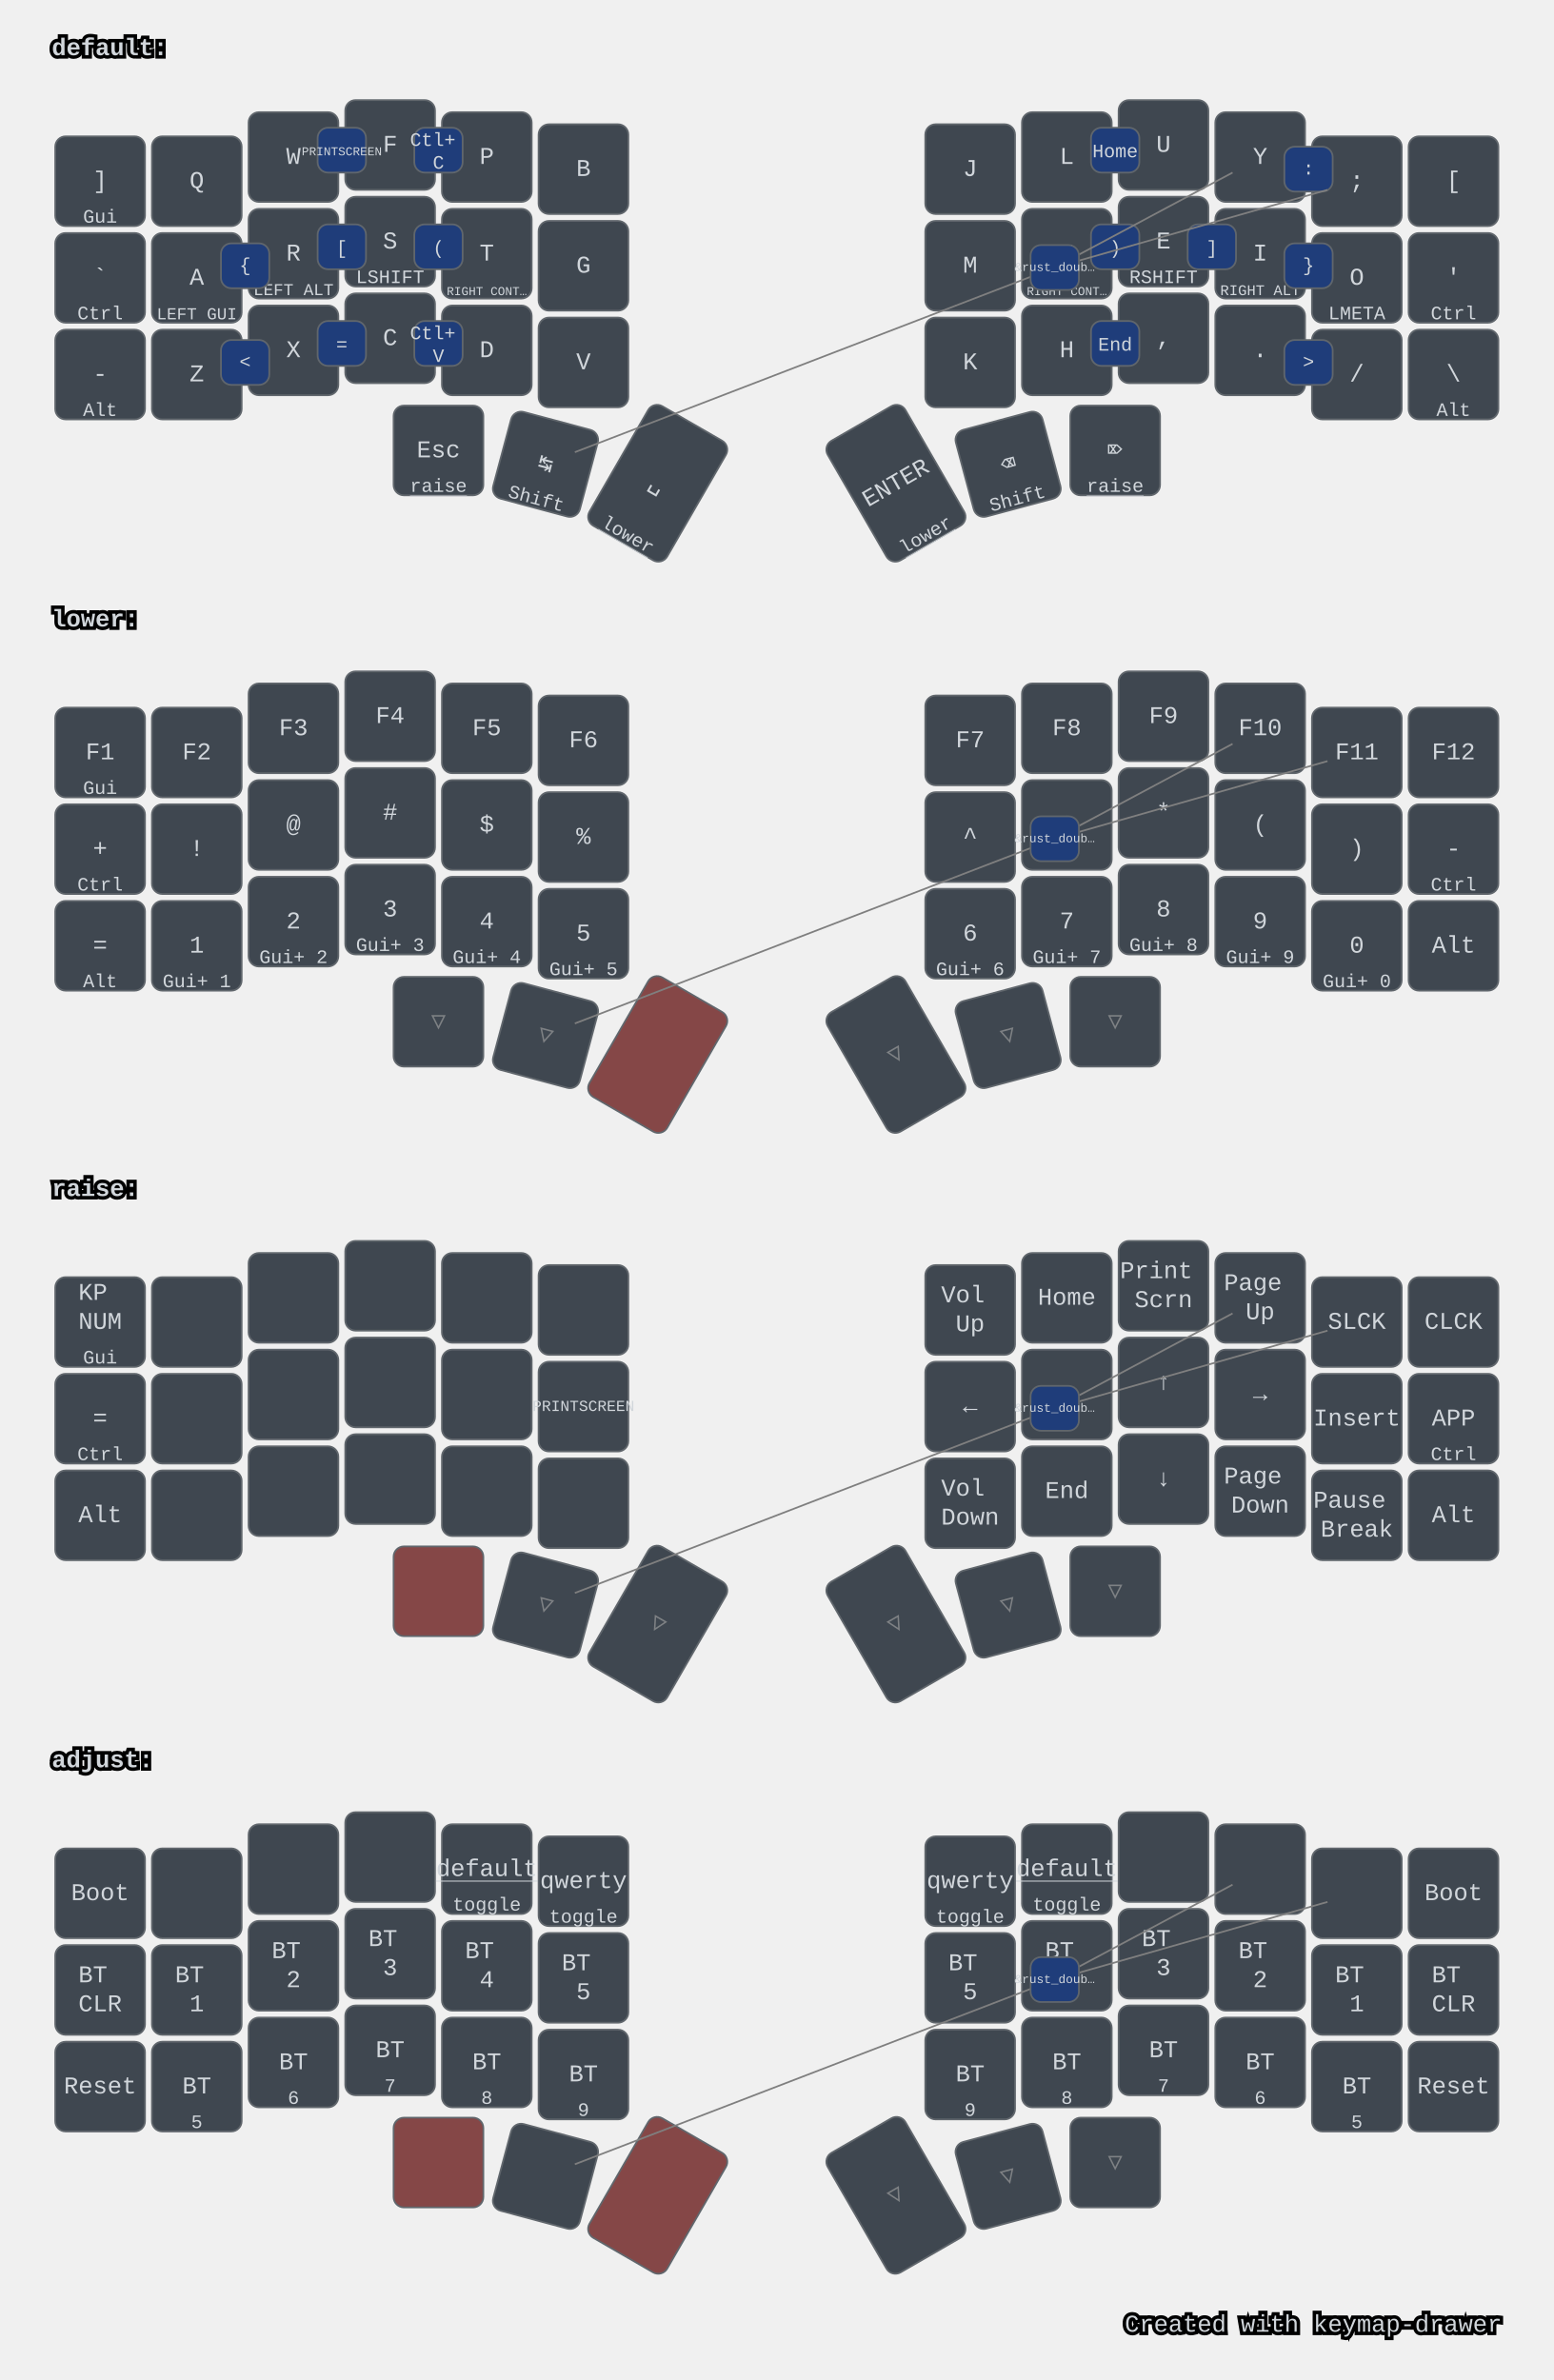
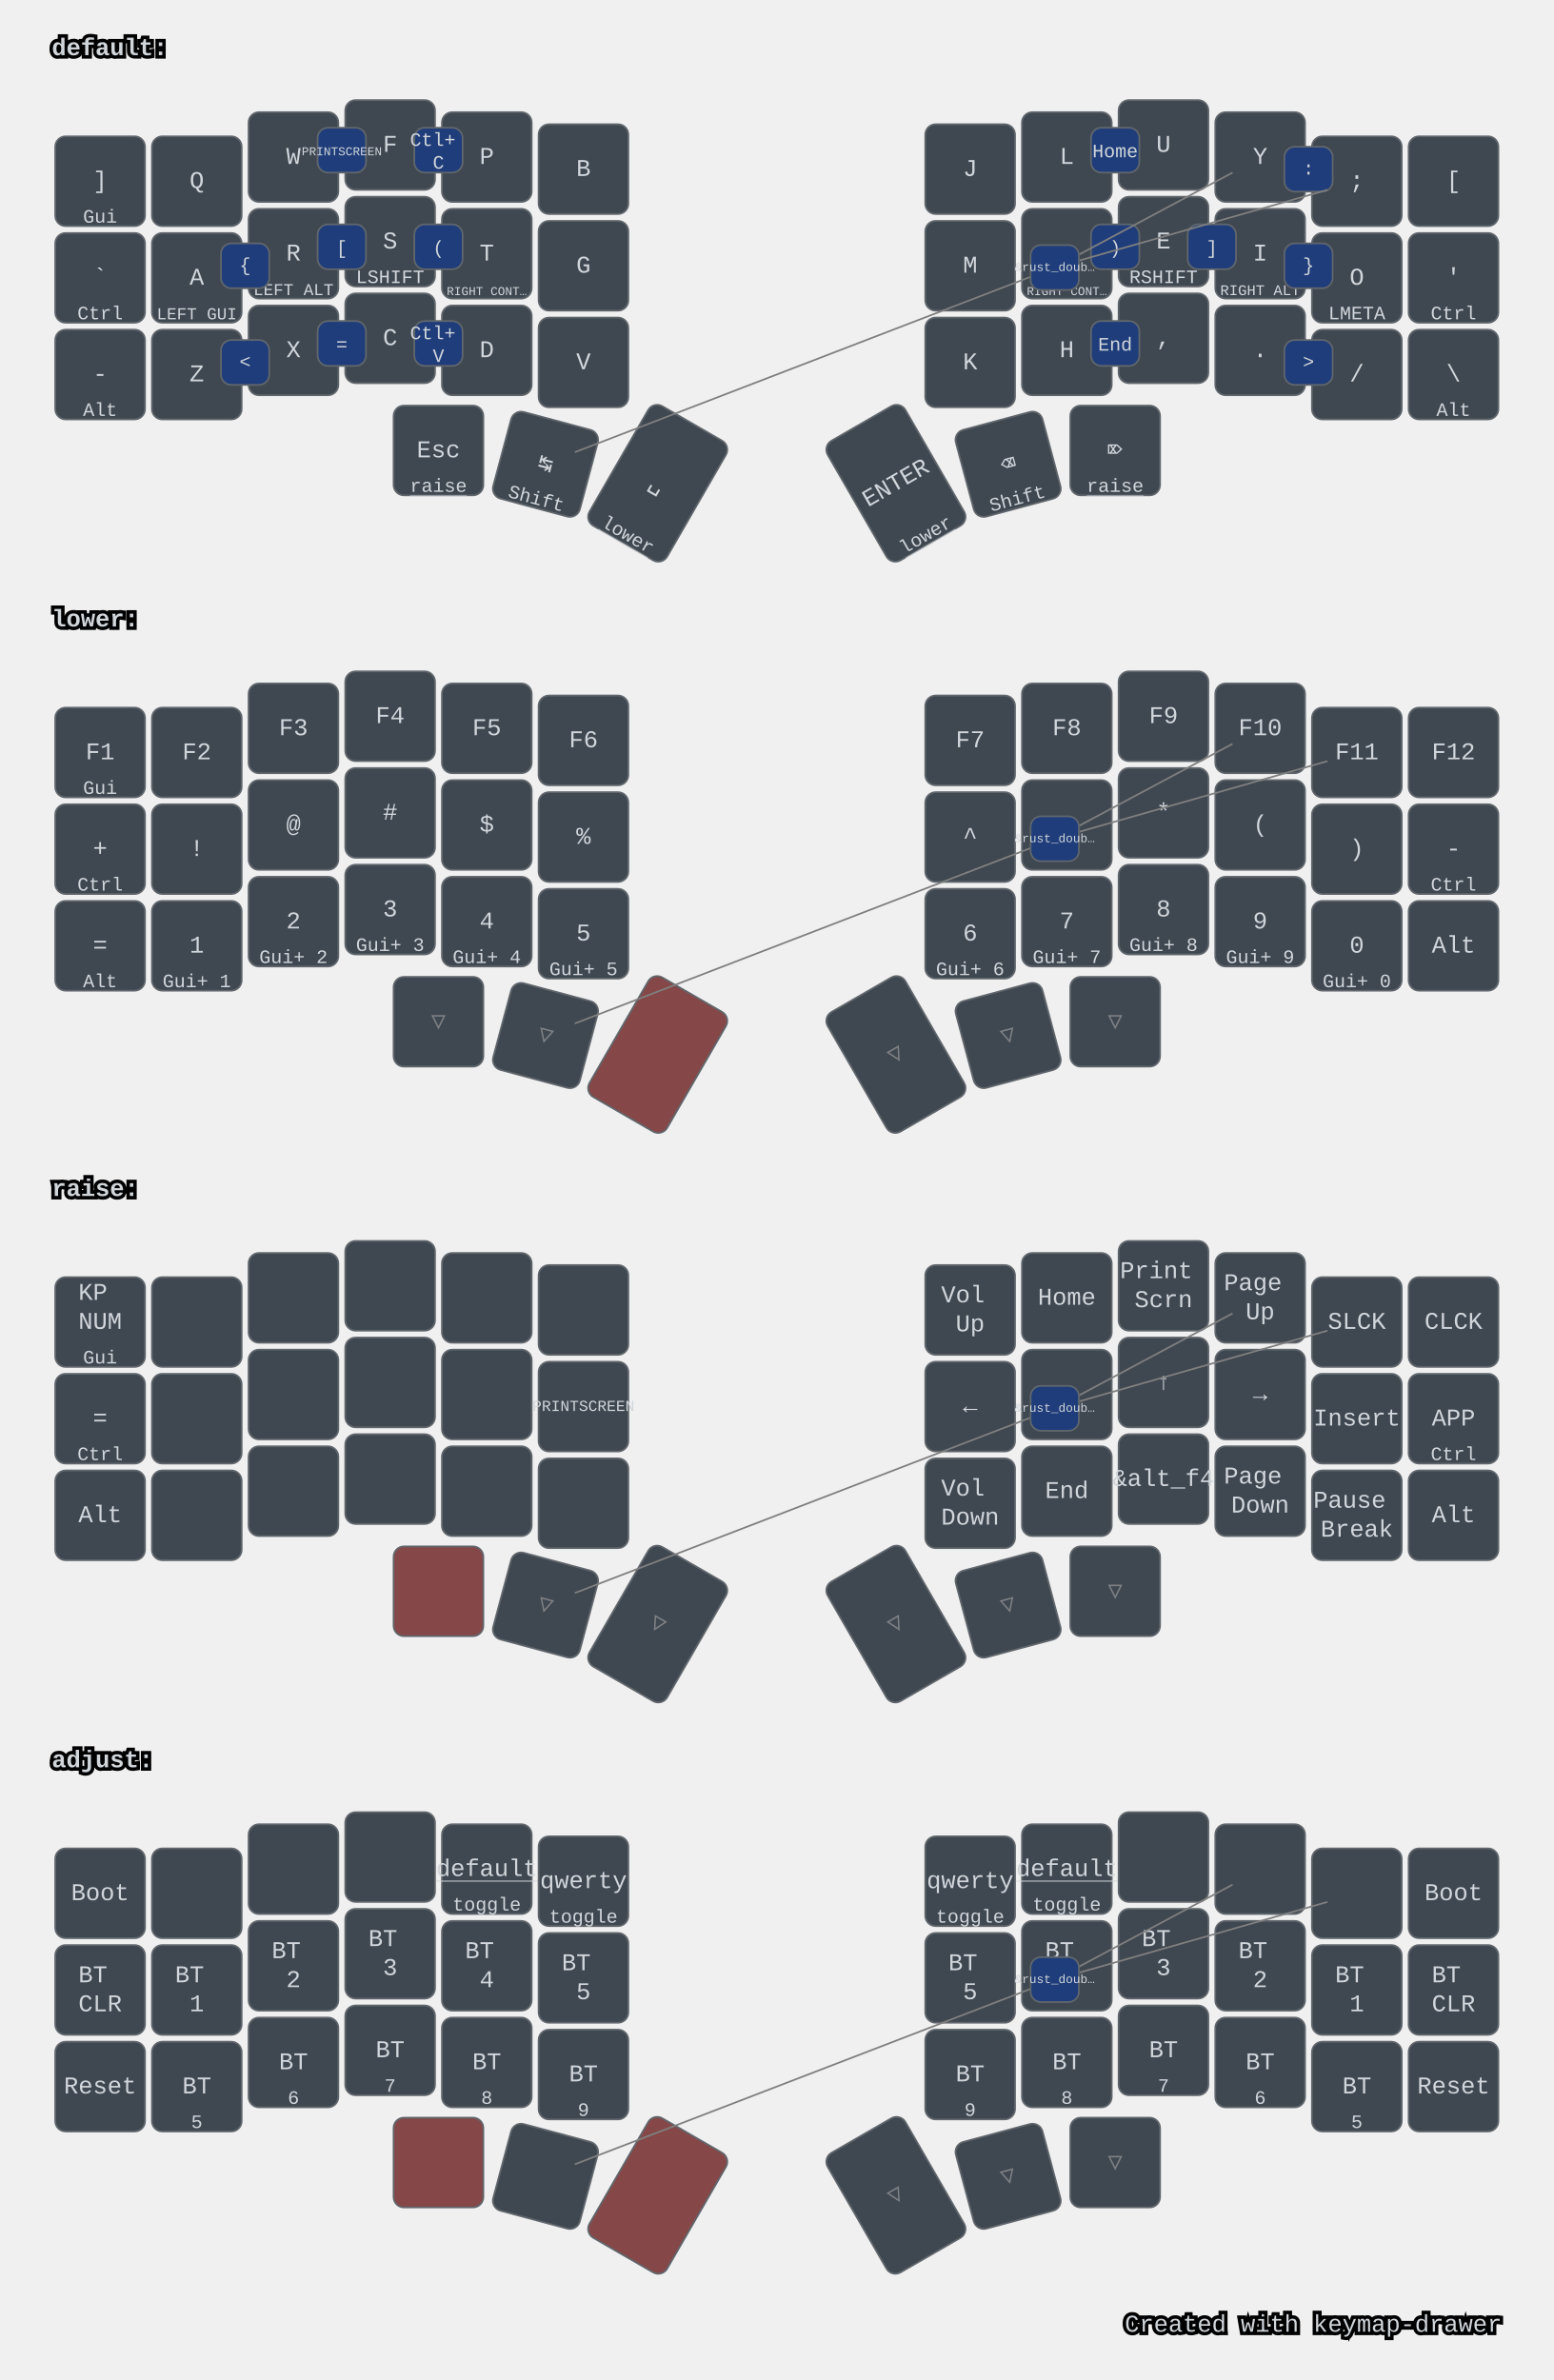
<svg xmlns="http://www.w3.org/2000/svg" width="900" height="1379" viewBox="0 0 900 1379" class="keymap">
  <style>/* inherit to force styles through use tags */
svg path {
    fill: inherit;
}

/* font and background color specifications */
svg.keymap {
    font-family: SFMono-Regular,Consolas,Liberation Mono,Menlo,monospace;
    font-size: 14px;
    font-kerning: normal;
    text-rendering: optimizeLegibility;
    fill: #24292e;
}

/* default key styling */
rect.key {
    fill: #f6f8fa;
}

rect.key, rect.combo {
    stroke: #c9cccf;
    stroke-width: 1;
}

/* default key side styling, only used is draw_key_sides is set */
rect.side {
    filter: brightness(90%);
}

/* color accent for combo boxes */
rect.combo, rect.combo-separate {
    fill: #cdf;
}

/* color accent for held keys */
rect.held, rect.combo.held {
    fill: #fdd;
}

/* color accent for ghost (optional) keys */
rect.ghost, rect.combo.ghost {
    stroke-dasharray: 4, 4;
    stroke-width: 2;
}

text {
    text-anchor: middle;
    dominant-baseline: middle;
}

/* styling for layer labels */
text.label {
    font-weight: bold;
    text-anchor: start;
    stroke: white;
    stroke-width: 4;
    paint-order: stroke;
}

/* styling for optional footer */
text.footer {
    text-anchor: end;
    dominant-baseline: auto;
    stroke: white;
    stroke-width: 4;
    paint-order: stroke;
}

/* styling for combo tap, and key hold/shifted label text */
text.combo, text.hold, text.shifted {
    font-size: 11px;
}

text.hold {
    text-anchor: middle;
    dominant-baseline: auto;
}

text.shifted {
    text-anchor: middle;
    dominant-baseline: hanging;
}

text.layer-activator {
    text-decoration: underline;
}

/* styling for hold/shifted label text in combo box */
text.combo.hold, text.combo.shifted {
    font-size: 8px;
}

/* lighter symbol for transparent keys */
text.trans {
    fill: #7b7e81;
}

/* styling for combo dendrons */
path.combo {
    stroke-width: 1;
    stroke: gray;
    fill: none;
}

/* Start Tabler Icons Cleanup */
/* cannot use height/width with glyphs */
.icon-tabler &gt; path {
    fill: inherit;
    stroke: inherit;
    stroke-width: 2;
}
/* hide tabler's default box */
.icon-tabler &gt; path[stroke="none"][fill="none"] {
    visibility: hidden;
}
/* End Tabler Icons Cleanup */

svg.keymap { fill: #d1d6db; }
rect.key { fill: #3f4750; }
rect.key, rect.combo { stroke: #60666c; }
rect.combo, rect.combo-separate { fill: #1f3d7a; }
rect.held, rect.combo.held { fill: #854747; }
text.label, text.footer { stroke: black; }
text.trans { fill: #7e8184; }
path.combo { stroke: #7f7f7f; }
</style>
  <g transform="translate(30, 0)" class="layer-default">
    <text x="0" y="28" class="label" id="default">default:</text>
    <g transform="translate(0, 56)">
      <g transform="translate(28, 49)" class="key keypos-0">
        <rect rx="6" ry="6" x="-26" y="-26" width="52" height="52" class="key" />
        <text x="0" y="0" class="key tap">]</text>
        <text x="0" y="24" class="key hold">Gui</text>
      </g>
      <g transform="translate(84, 49)" class="key keypos-1">
        <rect rx="6" ry="6" x="-26" y="-26" width="52" height="52" class="key" />
        <text x="0" y="0" class="key tap">Q</text>
      </g>
      <g transform="translate(140, 35)" class="key keypos-2">
        <rect rx="6" ry="6" x="-26" y="-26" width="52" height="52" class="key" />
        <text x="0" y="0" class="key tap">W</text>
      </g>
      <g transform="translate(196, 28)" class="key keypos-3">
        <rect rx="6" ry="6" x="-26" y="-26" width="52" height="52" class="key" />
        <text x="0" y="0" class="key tap">F</text>
      </g>
      <g transform="translate(252, 35)" class="key keypos-4">
        <rect rx="6" ry="6" x="-26" y="-26" width="52" height="52" class="key" />
        <text x="0" y="0" class="key tap">P</text>
      </g>
      <g transform="translate(308, 42)" class="key keypos-5">
        <rect rx="6" ry="6" x="-26" y="-26" width="52" height="52" class="key" />
        <text x="0" y="0" class="key tap">B</text>
      </g>
      <g transform="translate(532, 42)" class="key keypos-6">
        <rect rx="6" ry="6" x="-26" y="-26" width="52" height="52" class="key" />
        <text x="0" y="0" class="key tap">J</text>
      </g>
      <g transform="translate(588, 35)" class="key keypos-7">
        <rect rx="6" ry="6" x="-26" y="-26" width="52" height="52" class="key" />
        <text x="0" y="0" class="key tap">L</text>
      </g>
      <g transform="translate(644, 28)" class="key keypos-8">
        <rect rx="6" ry="6" x="-26" y="-26" width="52" height="52" class="key" />
        <text x="0" y="0" class="key tap">U</text>
      </g>
      <g transform="translate(700, 35)" class="key keypos-9">
        <rect rx="6" ry="6" x="-26" y="-26" width="52" height="52" class="key" />
        <text x="0" y="0" class="key tap">Y</text>
      </g>
      <g transform="translate(756, 49)" class="key keypos-10">
        <rect rx="6" ry="6" x="-26" y="-26" width="52" height="52" class="key" />
        <text x="0" y="0" class="key tap">;</text>
      </g>
      <g transform="translate(812, 49)" class="key keypos-11">
        <rect rx="6" ry="6" x="-26" y="-26" width="52" height="52" class="key" />
        <text x="0" y="0" class="key tap">[</text>
      </g>
      <g transform="translate(28, 105)" class="key keypos-12">
        <rect rx="6" ry="6" x="-26" y="-26" width="52" height="52" class="key" />
        <text x="0" y="0" class="key tap">`</text>
        <text x="0" y="24" class="key hold">Ctrl</text>
      </g>
      <g transform="translate(84, 105)" class="key keypos-13">
        <rect rx="6" ry="6" x="-26" y="-26" width="52" height="52" class="key" />
        <text x="0" y="0" class="key tap">A</text>
        <text x="0" y="24" class="key hold">
          <tspan style="font-size: 88%">LEFT GUI</tspan>
        </text>
      </g>
      <g transform="translate(140, 91)" class="key keypos-14">
        <rect rx="6" ry="6" x="-26" y="-26" width="52" height="52" class="key" />
        <text x="0" y="0" class="key tap">R</text>
        <text x="0" y="24" class="key hold">
          <tspan style="font-size: 88%">LEFT ALT</tspan>
        </text>
      </g>
      <g transform="translate(196, 84)" class="key keypos-15">
        <rect rx="6" ry="6" x="-26" y="-26" width="52" height="52" class="key" />
        <text x="0" y="0" class="key tap">S</text>
        <text x="0" y="24" class="key hold">LSHIFT</text>
      </g>
      <g transform="translate(252, 91)" class="key keypos-16">
        <rect rx="6" ry="6" x="-26" y="-26" width="52" height="52" class="key" />
        <text x="0" y="0" class="key tap">T</text>
        <text x="0" y="24" class="key hold">
          <tspan style="font-size: 64%">RIGHT CONT…</tspan>
        </text>
      </g>
      <g transform="translate(308, 98)" class="key keypos-17">
        <rect rx="6" ry="6" x="-26" y="-26" width="52" height="52" class="key" />
        <text x="0" y="0" class="key tap">G</text>
      </g>
      <g transform="translate(532, 98)" class="key keypos-18">
        <rect rx="6" ry="6" x="-26" y="-26" width="52" height="52" class="key" />
        <text x="0" y="0" class="key tap">M</text>
      </g>
      <g transform="translate(588, 91)" class="key keypos-19">
        <rect rx="6" ry="6" x="-26" y="-26" width="52" height="52" class="key" />
        <text x="0" y="0" class="key tap">N</text>
        <text x="0" y="24" class="key hold">
          <tspan style="font-size: 64%">RIGHT CONT…</tspan>
        </text>
      </g>
      <g transform="translate(644, 84)" class="key keypos-20">
        <rect rx="6" ry="6" x="-26" y="-26" width="52" height="52" class="key" />
        <text x="0" y="0" class="key tap">E</text>
        <text x="0" y="24" class="key hold">RSHIFT</text>
      </g>
      <g transform="translate(700, 91)" class="key keypos-21">
        <rect rx="6" ry="6" x="-26" y="-26" width="52" height="52" class="key" />
        <text x="0" y="0" class="key tap">I</text>
        <text x="0" y="24" class="key hold">
          <tspan style="font-size: 78%">RIGHT ALT</tspan>
        </text>
      </g>
      <g transform="translate(756, 105)" class="key keypos-22">
        <rect rx="6" ry="6" x="-26" y="-26" width="52" height="52" class="key" />
        <text x="0" y="0" class="key tap">O</text>
        <text x="0" y="24" class="key hold">LMETA</text>
      </g>
      <g transform="translate(812, 105)" class="key keypos-23">
        <rect rx="6" ry="6" x="-26" y="-26" width="52" height="52" class="key" />
        <text x="0" y="0" class="key tap">'</text>
        <text x="0" y="24" class="key hold">Ctrl</text>
      </g>
      <g transform="translate(28, 161)" class="key keypos-24">
        <rect rx="6" ry="6" x="-26" y="-26" width="52" height="52" class="key" />
        <text x="0" y="0" class="key tap">-</text>
        <text x="0" y="24" class="key hold">Alt</text>
      </g>
      <g transform="translate(84, 161)" class="key keypos-25">
        <rect rx="6" ry="6" x="-26" y="-26" width="52" height="52" class="key" />
        <text x="0" y="0" class="key tap">Z</text>
      </g>
      <g transform="translate(140, 147)" class="key keypos-26">
        <rect rx="6" ry="6" x="-26" y="-26" width="52" height="52" class="key" />
        <text x="0" y="0" class="key tap">X</text>
      </g>
      <g transform="translate(196, 140)" class="key keypos-27">
        <rect rx="6" ry="6" x="-26" y="-26" width="52" height="52" class="key" />
        <text x="0" y="0" class="key tap">C</text>
      </g>
      <g transform="translate(252, 147)" class="key keypos-28">
        <rect rx="6" ry="6" x="-26" y="-26" width="52" height="52" class="key" />
        <text x="0" y="0" class="key tap">D</text>
      </g>
      <g transform="translate(308, 154)" class="key keypos-29">
        <rect rx="6" ry="6" x="-26" y="-26" width="52" height="52" class="key" />
        <text x="0" y="0" class="key tap">V</text>
      </g>
      <g transform="translate(532, 154)" class="key keypos-30">
        <rect rx="6" ry="6" x="-26" y="-26" width="52" height="52" class="key" />
        <text x="0" y="0" class="key tap">K</text>
      </g>
      <g transform="translate(588, 147)" class="key keypos-31">
        <rect rx="6" ry="6" x="-26" y="-26" width="52" height="52" class="key" />
        <text x="0" y="0" class="key tap">H</text>
      </g>
      <g transform="translate(644, 140)" class="key keypos-32">
        <rect rx="6" ry="6" x="-26" y="-26" width="52" height="52" class="key" />
        <text x="0" y="0" class="key tap">,</text>
      </g>
      <g transform="translate(700, 147)" class="key keypos-33">
        <rect rx="6" ry="6" x="-26" y="-26" width="52" height="52" class="key" />
        <text x="0" y="0" class="key tap">.</text>
      </g>
      <g transform="translate(756, 161)" class="key keypos-34">
        <rect rx="6" ry="6" x="-26" y="-26" width="52" height="52" class="key" />
        <text x="0" y="0" class="key tap">/</text>
      </g>
      <g transform="translate(812, 161)" class="key keypos-35">
        <rect rx="6" ry="6" x="-26" y="-26" width="52" height="52" class="key" />
        <text x="0" y="0" class="key tap">\</text>
        <text x="0" y="24" class="key hold">Alt</text>
      </g>
      <g transform="translate(224, 205)" class="key keypos-36">
        <rect rx="6" ry="6" x="-26" y="-26" width="52" height="52" class="key" />
        <text x="0" y="0" class="key tap">Esc</text>
        <a href="#raise">
          <text x="0" y="24" class="key hold layer-activator">raise</text>
        </a>
      </g>
      <g transform="translate(286, 213) rotate(15.0)" class="key keypos-37">
        <rect rx="6" ry="6" x="-26" y="-26" width="52" height="52" class="key" />
        <text x="0" y="0" class="key tap">↹</text>
        <text x="0" y="24" class="key hold">Shift</text>
      </g>
      <g transform="translate(351, 224) rotate(30.0)" class="key keypos-38">
        <rect rx="6" ry="6" x="-26" y="-40" width="52" height="80" class="key" />
        <text x="0" y="0" class="key tap">␣</text>
        <a href="#lower">
          <text x="0" y="38" class="key hold layer-activator">lower</text>
        </a>
      </g>
      <g transform="translate(489, 224) rotate(-30.0)" class="key keypos-39">
        <rect rx="6" ry="6" x="-26" y="-40" width="52" height="80" class="key" />
        <text x="0" y="0" class="key tap">ENTER</text>
        <a href="#lower">
          <text x="0" y="38" class="key hold layer-activator">lower</text>
        </a>
      </g>
      <g transform="translate(554, 213) rotate(-15.0)" class="key keypos-40">
        <rect rx="6" ry="6" x="-26" y="-26" width="52" height="52" class="key" />
        <text x="0" y="0" class="key tap">⌫</text>
        <text x="0" y="24" class="key hold">Shift</text>
      </g>
      <g transform="translate(616, 205)" class="key keypos-41">
        <rect rx="6" ry="6" x="-26" y="-26" width="52" height="52" class="key" />
        <text x="0" y="0" class="key tap">⌦</text>
        <a href="#raise">
          <text x="0" y="24" class="key hold layer-activator">raise</text>
        </a>
      </g>
      <g class="combo combopos-0">
        <rect rx="6" ry="6" x="210" y="74" width="28" height="26" class="combo" />
        <text x="224" y="88" class="combo tap">(</text>
      </g>
      <g class="combo combopos-1">
        <rect rx="6" ry="6" x="602" y="74" width="28" height="26" class="combo" />
        <text x="616" y="88" class="combo tap">)</text>
      </g>
      <g class="combo combopos-2">
        <rect rx="6" ry="6" x="154" y="74" width="28" height="26" class="combo" />
        <text x="168" y="88" class="combo tap">[</text>
      </g>
      <g class="combo combopos-3">
        <rect rx="6" ry="6" x="658" y="74" width="28" height="26" class="combo" />
        <text x="672" y="88" class="combo tap">]</text>
      </g>
      <g class="combo combopos-4">
        <rect rx="6" ry="6" x="98" y="85" width="28" height="26" class="combo" />
        <text x="112" y="98" class="combo tap">{</text>
      </g>
      <g class="combo combopos-5">
        <rect rx="6" ry="6" x="714" y="85" width="28" height="26" class="combo" />
        <text x="728" y="98" class="combo tap">}</text>
      </g>
      <g class="combo combopos-6">
        <rect rx="6" ry="6" x="602" y="18" width="28" height="26" class="combo" />
        <text x="616" y="32" class="combo tap">Home</text>
      </g>
      <g class="combo combopos-7">
        <rect rx="6" ry="6" x="602" y="130" width="28" height="26" class="combo" />
        <text x="616" y="144" class="combo tap">End</text>
      </g>
      <g class="combo combopos-8">
        <rect rx="6" ry="6" x="210" y="18" width="28" height="26" class="combo" />
        <text x="224" y="32" class="combo tap">
          <tspan x="224" dy="-0.6em">Ctl+</tspan>
          <tspan x="224" dy="1.2em">C</tspan>
        </text>
      </g>
      <g class="combo combopos-9">
        <rect rx="6" ry="6" x="210" y="130" width="28" height="26" class="combo" />
        <text x="224" y="144" class="combo tap">
          <tspan x="224" dy="-0.6em">Ctl+</tspan>
          <tspan x="224" dy="1.2em">V</tspan>
        </text>
      </g>
      <g class="combo combopos-10">
        <rect rx="6" ry="6" x="98" y="141" width="28" height="26" class="combo" />
        <text x="112" y="154" class="combo tap">&lt;</text>
      </g>
      <g class="combo combopos-11">
        <rect rx="6" ry="6" x="714" y="141" width="28" height="26" class="combo" />
        <text x="728" y="154" class="combo tap">&gt;</text>
      </g>
      <g class="combo combopos-12">
        <rect rx="6" ry="6" x="154" y="130" width="28" height="26" class="combo" />
        <text x="168" y="144" class="combo tap">=</text>
      </g>
      <g class="combo combopos-13">
        <rect rx="6" ry="6" x="714" y="29" width="28" height="26" class="combo" />
        <text x="728" y="42" class="combo tap">:</text>
      </g>
      <g class="combo combopos-14">
        <rect rx="6" ry="6" x="154" y="18" width="28" height="26" class="combo" />
        <text x="168" y="32" class="combo tap">
          <tspan style="font-size: 64%">PRINTSCREEN</tspan>
        </text>
      </g>
      <g class="combo combopos-15">
        <path d="M581,99 l-278,107" class="combo" />
        <path d="M581,99 l158,-45" class="combo" />
        <path d="M581,99 l103,-55" class="combo" />
        <rect rx="6" ry="6" x="567" y="86" width="28" height="26" class="combo" />
        <text x="581" y="99" class="combo tap">
          <tspan style="font-size: 64%">&amp;rust_doub…</tspan>
        </text>
      </g>
    </g>
  </g>
  <g transform="translate(30, 331)" class="layer-lower">
    <text x="0" y="28" class="label" id="lower">lower:</text>
    <g transform="translate(0, 56)">
      <g transform="translate(28, 49)" class="key keypos-0">
        <rect rx="6" ry="6" x="-26" y="-26" width="52" height="52" class="key" />
        <text x="0" y="0" class="key tap">F1</text>
        <text x="0" y="24" class="key hold">Gui</text>
      </g>
      <g transform="translate(84, 49)" class="key keypos-1">
        <rect rx="6" ry="6" x="-26" y="-26" width="52" height="52" class="key" />
        <text x="0" y="0" class="key tap">F2</text>
      </g>
      <g transform="translate(140, 35)" class="key keypos-2">
        <rect rx="6" ry="6" x="-26" y="-26" width="52" height="52" class="key" />
        <text x="0" y="0" class="key tap">F3</text>
      </g>
      <g transform="translate(196, 28)" class="key keypos-3">
        <rect rx="6" ry="6" x="-26" y="-26" width="52" height="52" class="key" />
        <text x="0" y="0" class="key tap">F4</text>
      </g>
      <g transform="translate(252, 35)" class="key keypos-4">
        <rect rx="6" ry="6" x="-26" y="-26" width="52" height="52" class="key" />
        <text x="0" y="0" class="key tap">F5</text>
      </g>
      <g transform="translate(308, 42)" class="key keypos-5">
        <rect rx="6" ry="6" x="-26" y="-26" width="52" height="52" class="key" />
        <text x="0" y="0" class="key tap">F6</text>
      </g>
      <g transform="translate(532, 42)" class="key keypos-6">
        <rect rx="6" ry="6" x="-26" y="-26" width="52" height="52" class="key" />
        <text x="0" y="0" class="key tap">F7</text>
      </g>
      <g transform="translate(588, 35)" class="key keypos-7">
        <rect rx="6" ry="6" x="-26" y="-26" width="52" height="52" class="key" />
        <text x="0" y="0" class="key tap">F8</text>
      </g>
      <g transform="translate(644, 28)" class="key keypos-8">
        <rect rx="6" ry="6" x="-26" y="-26" width="52" height="52" class="key" />
        <text x="0" y="0" class="key tap">F9</text>
      </g>
      <g transform="translate(700, 35)" class="key keypos-9">
        <rect rx="6" ry="6" x="-26" y="-26" width="52" height="52" class="key" />
        <text x="0" y="0" class="key tap">F10</text>
      </g>
      <g transform="translate(756, 49)" class="key keypos-10">
        <rect rx="6" ry="6" x="-26" y="-26" width="52" height="52" class="key" />
        <text x="0" y="0" class="key tap">F11</text>
      </g>
      <g transform="translate(812, 49)" class="key keypos-11">
        <rect rx="6" ry="6" x="-26" y="-26" width="52" height="52" class="key" />
        <text x="0" y="0" class="key tap">F12</text>
      </g>
      <g transform="translate(28, 105)" class="key keypos-12">
        <rect rx="6" ry="6" x="-26" y="-26" width="52" height="52" class="key" />
        <text x="0" y="0" class="key tap">+</text>
        <text x="0" y="24" class="key hold">Ctrl</text>
      </g>
      <g transform="translate(84, 105)" class="key keypos-13">
        <rect rx="6" ry="6" x="-26" y="-26" width="52" height="52" class="key" />
        <text x="0" y="0" class="key tap">!</text>
      </g>
      <g transform="translate(140, 91)" class="key keypos-14">
        <rect rx="6" ry="6" x="-26" y="-26" width="52" height="52" class="key" />
        <text x="0" y="0" class="key tap">@</text>
      </g>
      <g transform="translate(196, 84)" class="key keypos-15">
        <rect rx="6" ry="6" x="-26" y="-26" width="52" height="52" class="key" />
        <text x="0" y="0" class="key tap">#</text>
      </g>
      <g transform="translate(252, 91)" class="key keypos-16">
        <rect rx="6" ry="6" x="-26" y="-26" width="52" height="52" class="key" />
        <text x="0" y="0" class="key tap">$</text>
      </g>
      <g transform="translate(308, 98)" class="key keypos-17">
        <rect rx="6" ry="6" x="-26" y="-26" width="52" height="52" class="key" />
        <text x="0" y="0" class="key tap">%</text>
      </g>
      <g transform="translate(532, 98)" class="key keypos-18">
        <rect rx="6" ry="6" x="-26" y="-26" width="52" height="52" class="key" />
        <text x="0" y="0" class="key tap">^</text>
      </g>
      <g transform="translate(588, 91)" class="key keypos-19">
        <rect rx="6" ry="6" x="-26" y="-26" width="52" height="52" class="key" />
        <text x="0" y="0" class="key tap">&amp;</text>
      </g>
      <g transform="translate(644, 84)" class="key keypos-20">
        <rect rx="6" ry="6" x="-26" y="-26" width="52" height="52" class="key" />
        <text x="0" y="0" class="key tap">*</text>
      </g>
      <g transform="translate(700, 91)" class="key keypos-21">
        <rect rx="6" ry="6" x="-26" y="-26" width="52" height="52" class="key" />
        <text x="0" y="0" class="key tap">(</text>
      </g>
      <g transform="translate(756, 105)" class="key keypos-22">
        <rect rx="6" ry="6" x="-26" y="-26" width="52" height="52" class="key" />
        <text x="0" y="0" class="key tap">)</text>
      </g>
      <g transform="translate(812, 105)" class="key keypos-23">
        <rect rx="6" ry="6" x="-26" y="-26" width="52" height="52" class="key" />
        <text x="0" y="0" class="key tap">-</text>
        <text x="0" y="24" class="key hold">Ctrl</text>
      </g>
      <g transform="translate(28, 161)" class="key keypos-24">
        <rect rx="6" ry="6" x="-26" y="-26" width="52" height="52" class="key" />
        <text x="0" y="0" class="key tap">=</text>
        <text x="0" y="24" class="key hold">Alt</text>
      </g>
      <g transform="translate(84, 161)" class="key keypos-25">
        <rect rx="6" ry="6" x="-26" y="-26" width="52" height="52" class="key" />
        <text x="0" y="0" class="key tap">1</text>
        <text x="0" y="24" class="key hold">Gui+ 1</text>
      </g>
      <g transform="translate(140, 147)" class="key keypos-26">
        <rect rx="6" ry="6" x="-26" y="-26" width="52" height="52" class="key" />
        <text x="0" y="0" class="key tap">2</text>
        <text x="0" y="24" class="key hold">Gui+ 2</text>
      </g>
      <g transform="translate(196, 140)" class="key keypos-27">
        <rect rx="6" ry="6" x="-26" y="-26" width="52" height="52" class="key" />
        <text x="0" y="0" class="key tap">3</text>
        <text x="0" y="24" class="key hold">Gui+ 3</text>
      </g>
      <g transform="translate(252, 147)" class="key keypos-28">
        <rect rx="6" ry="6" x="-26" y="-26" width="52" height="52" class="key" />
        <text x="0" y="0" class="key tap">4</text>
        <text x="0" y="24" class="key hold">Gui+ 4</text>
      </g>
      <g transform="translate(308, 154)" class="key keypos-29">
        <rect rx="6" ry="6" x="-26" y="-26" width="52" height="52" class="key" />
        <text x="0" y="0" class="key tap">5</text>
        <text x="0" y="24" class="key hold">Gui+ 5</text>
      </g>
      <g transform="translate(532, 154)" class="key keypos-30">
        <rect rx="6" ry="6" x="-26" y="-26" width="52" height="52" class="key" />
        <text x="0" y="0" class="key tap">6</text>
        <text x="0" y="24" class="key hold">Gui+ 6</text>
      </g>
      <g transform="translate(588, 147)" class="key keypos-31">
        <rect rx="6" ry="6" x="-26" y="-26" width="52" height="52" class="key" />
        <text x="0" y="0" class="key tap">7</text>
        <text x="0" y="24" class="key hold">Gui+ 7</text>
      </g>
      <g transform="translate(644, 140)" class="key keypos-32">
        <rect rx="6" ry="6" x="-26" y="-26" width="52" height="52" class="key" />
        <text x="0" y="0" class="key tap">8</text>
        <text x="0" y="24" class="key hold">Gui+ 8</text>
      </g>
      <g transform="translate(700, 147)" class="key keypos-33">
        <rect rx="6" ry="6" x="-26" y="-26" width="52" height="52" class="key" />
        <text x="0" y="0" class="key tap">9</text>
        <text x="0" y="24" class="key hold">Gui+ 9</text>
      </g>
      <g transform="translate(756, 161)" class="key keypos-34">
        <rect rx="6" ry="6" x="-26" y="-26" width="52" height="52" class="key" />
        <text x="0" y="0" class="key tap">0</text>
        <text x="0" y="24" class="key hold">Gui+ 0</text>
      </g>
      <g transform="translate(812, 161)" class="key keypos-35">
        <rect rx="6" ry="6" x="-26" y="-26" width="52" height="52" class="key" />
        <text x="0" y="0" class="key tap">Alt</text>
      </g>
      <g transform="translate(224, 205)" class="key trans keypos-36">
        <rect rx="6" ry="6" x="-26" y="-26" width="52" height="52" class="key trans" />
        <text x="0" y="0" class="key trans tap">▽</text>
      </g>
      <g transform="translate(286, 213) rotate(15.0)" class="key trans keypos-37">
        <rect rx="6" ry="6" x="-26" y="-26" width="52" height="52" class="key trans" />
        <text x="0" y="0" class="key trans tap">▽</text>
      </g>
      <g transform="translate(351, 224) rotate(30.0)" class="key held keypos-38">
        <rect rx="6" ry="6" x="-26" y="-40" width="52" height="80" class="key held" />
      </g>
      <g transform="translate(489, 224) rotate(-30.0)" class="key trans keypos-39">
        <rect rx="6" ry="6" x="-26" y="-40" width="52" height="80" class="key trans" />
        <text x="0" y="0" class="key trans tap">▽</text>
      </g>
      <g transform="translate(554, 213) rotate(-15.0)" class="key trans keypos-40">
        <rect rx="6" ry="6" x="-26" y="-26" width="52" height="52" class="key trans" />
        <text x="0" y="0" class="key trans tap">▽</text>
      </g>
      <g transform="translate(616, 205)" class="key trans keypos-41">
        <rect rx="6" ry="6" x="-26" y="-26" width="52" height="52" class="key trans" />
        <text x="0" y="0" class="key trans tap">▽</text>
      </g>
      <g class="combo combopos-0">
        <path d="M581,99 l-278,107" class="combo" />
        <path d="M581,99 l158,-45" class="combo" />
        <path d="M581,99 l103,-55" class="combo" />
        <rect rx="6" ry="6" x="567" y="86" width="28" height="26" class="combo" />
        <text x="581" y="99" class="combo tap">
          <tspan style="font-size: 64%">&amp;rust_doub…</tspan>
        </text>
      </g>
    </g>
  </g>
  <g transform="translate(30, 661)" class="layer-raise">
    <text x="0" y="28" class="label" id="raise">raise:</text>
    <g transform="translate(0, 56)">
      <g transform="translate(28, 49)" class="key keypos-0">
        <rect rx="6" ry="6" x="-26" y="-26" width="52" height="52" class="key" />
        <text x="0" y="0" class="key tap">
          <tspan x="0" dy="-1.2em">KP</tspan>
          <tspan x="0" dy="1.2em">NUM</tspan>
        </text>
        <text x="0" y="24" class="key hold">Gui</text>
      </g>
      <g transform="translate(84, 49)" class="key keypos-1">
        <rect rx="6" ry="6" x="-26" y="-26" width="52" height="52" class="key" />
      </g>
      <g transform="translate(140, 35)" class="key keypos-2">
        <rect rx="6" ry="6" x="-26" y="-26" width="52" height="52" class="key" />
      </g>
      <g transform="translate(196, 28)" class="key keypos-3">
        <rect rx="6" ry="6" x="-26" y="-26" width="52" height="52" class="key" />
      </g>
      <g transform="translate(252, 35)" class="key keypos-4">
        <rect rx="6" ry="6" x="-26" y="-26" width="52" height="52" class="key" />
      </g>
      <g transform="translate(308, 42)" class="key keypos-5">
        <rect rx="6" ry="6" x="-26" y="-26" width="52" height="52" class="key" />
      </g>
      <g transform="translate(532, 42)" class="key keypos-6">
        <rect rx="6" ry="6" x="-26" y="-26" width="52" height="52" class="key" />
        <text x="0" y="0" class="key tap">
          <tspan x="0" dy="-0.6em">Vol</tspan>
          <tspan x="0" dy="1.2em">Up</tspan>
        </text>
      </g>
      <g transform="translate(588, 35)" class="key keypos-7">
        <rect rx="6" ry="6" x="-26" y="-26" width="52" height="52" class="key" />
        <text x="0" y="0" class="key tap">Home</text>
      </g>
      <g transform="translate(644, 28)" class="key keypos-8">
        <rect rx="6" ry="6" x="-26" y="-26" width="52" height="52" class="key" />
        <text x="0" y="0" class="key tap">
          <tspan x="0" dy="-0.6em">Print</tspan>
          <tspan x="0" dy="1.2em">Scrn</tspan>
        </text>
      </g>
      <g transform="translate(700, 35)" class="key keypos-9">
        <rect rx="6" ry="6" x="-26" y="-26" width="52" height="52" class="key" />
        <text x="0" y="0" class="key tap">
          <tspan x="0" dy="-0.6em">Page</tspan>
          <tspan x="0" dy="1.2em">Up</tspan>
        </text>
      </g>
      <g transform="translate(756, 49)" class="key keypos-10">
        <rect rx="6" ry="6" x="-26" y="-26" width="52" height="52" class="key" />
        <text x="0" y="0" class="key tap">SLCK</text>
      </g>
      <g transform="translate(812, 49)" class="key keypos-11">
        <rect rx="6" ry="6" x="-26" y="-26" width="52" height="52" class="key" />
        <text x="0" y="0" class="key tap">CLCK</text>
      </g>
      <g transform="translate(28, 105)" class="key keypos-12">
        <rect rx="6" ry="6" x="-26" y="-26" width="52" height="52" class="key" />
        <text x="0" y="0" class="key tap">=</text>
        <text x="0" y="24" class="key hold">Ctrl</text>
      </g>
      <g transform="translate(84, 105)" class="key keypos-13">
        <rect rx="6" ry="6" x="-26" y="-26" width="52" height="52" class="key" />
      </g>
      <g transform="translate(140, 91)" class="key keypos-14">
        <rect rx="6" ry="6" x="-26" y="-26" width="52" height="52" class="key" />
      </g>
      <g transform="translate(196, 84)" class="key keypos-15">
        <rect rx="6" ry="6" x="-26" y="-26" width="52" height="52" class="key" />
      </g>
      <g transform="translate(252, 91)" class="key keypos-16">
        <rect rx="6" ry="6" x="-26" y="-26" width="52" height="52" class="key" />
      </g>
      <g transform="translate(308, 98)" class="key keypos-17">
        <rect rx="6" ry="6" x="-26" y="-26" width="52" height="52" class="key" />
        <text x="0" y="0" class="key tap">
          <tspan style="font-size: 64%">PRINTSCREEN</tspan>
        </text>
      </g>
      <g transform="translate(532, 98)" class="key keypos-18">
        <rect rx="6" ry="6" x="-26" y="-26" width="52" height="52" class="key" />
        <text x="0" y="0" class="key tap">←</text>
      </g>
      <g transform="translate(588, 91)" class="key keypos-19">
        <rect rx="6" ry="6" x="-26" y="-26" width="52" height="52" class="key" />
        <text x="0" y="0" class="key tap">↓</text>
      </g>
      <g transform="translate(644, 84)" class="key keypos-20">
        <rect rx="6" ry="6" x="-26" y="-26" width="52" height="52" class="key" />
        <text x="0" y="0" class="key tap">↑</text>
      </g>
      <g transform="translate(700, 91)" class="key keypos-21">
        <rect rx="6" ry="6" x="-26" y="-26" width="52" height="52" class="key" />
        <text x="0" y="0" class="key tap">→</text>
      </g>
      <g transform="translate(756, 105)" class="key keypos-22">
        <rect rx="6" ry="6" x="-26" y="-26" width="52" height="52" class="key" />
        <text x="0" y="0" class="key tap">Insert</text>
      </g>
      <g transform="translate(812, 105)" class="key keypos-23">
        <rect rx="6" ry="6" x="-26" y="-26" width="52" height="52" class="key" />
        <text x="0" y="0" class="key tap">APP</text>
        <text x="0" y="24" class="key hold">Ctrl</text>
      </g>
      <g transform="translate(28, 161)" class="key keypos-24">
        <rect rx="6" ry="6" x="-26" y="-26" width="52" height="52" class="key" />
        <text x="0" y="0" class="key tap">Alt</text>
      </g>
      <g transform="translate(84, 161)" class="key keypos-25">
        <rect rx="6" ry="6" x="-26" y="-26" width="52" height="52" class="key" />
      </g>
      <g transform="translate(140, 147)" class="key keypos-26">
        <rect rx="6" ry="6" x="-26" y="-26" width="52" height="52" class="key" />
      </g>
      <g transform="translate(196, 140)" class="key keypos-27">
        <rect rx="6" ry="6" x="-26" y="-26" width="52" height="52" class="key" />
      </g>
      <g transform="translate(252, 147)" class="key keypos-28">
        <rect rx="6" ry="6" x="-26" y="-26" width="52" height="52" class="key" />
      </g>
      <g transform="translate(308, 154)" class="key keypos-29">
        <rect rx="6" ry="6" x="-26" y="-26" width="52" height="52" class="key" />
      </g>
      <g transform="translate(532, 154)" class="key keypos-30">
        <rect rx="6" ry="6" x="-26" y="-26" width="52" height="52" class="key" />
        <text x="0" y="0" class="key tap">
          <tspan x="0" dy="-0.6em">Vol</tspan>
          <tspan x="0" dy="1.2em">Down</tspan>
        </text>
      </g>
      <g transform="translate(588, 147)" class="key keypos-31">
        <rect rx="6" ry="6" x="-26" y="-26" width="52" height="52" class="key" />
        <text x="0" y="0" class="key tap">End</text>
      </g>
      <g transform="translate(644, 140)" class="key keypos-32">
        <rect rx="6" ry="6" x="-26" y="-26" width="52" height="52" class="key" />
-         <text x="0" y="0" class="key tap">↓</text>
+         <text x="0" y="0" class="key tap">&amp;alt_f4</text>
      </g>
      <g transform="translate(700, 147)" class="key keypos-33">
        <rect rx="6" ry="6" x="-26" y="-26" width="52" height="52" class="key" />
        <text x="0" y="0" class="key tap">
          <tspan x="0" dy="-0.6em">Page</tspan>
          <tspan x="0" dy="1.2em">Down</tspan>
        </text>
      </g>
      <g transform="translate(756, 161)" class="key keypos-34">
        <rect rx="6" ry="6" x="-26" y="-26" width="52" height="52" class="key" />
        <text x="0" y="0" class="key tap">
          <tspan x="0" dy="-0.6em">Pause</tspan>
          <tspan x="0" dy="1.2em">Break</tspan>
        </text>
      </g>
      <g transform="translate(812, 161)" class="key keypos-35">
        <rect rx="6" ry="6" x="-26" y="-26" width="52" height="52" class="key" />
        <text x="0" y="0" class="key tap">Alt</text>
      </g>
      <g transform="translate(224, 205)" class="key held keypos-36">
        <rect rx="6" ry="6" x="-26" y="-26" width="52" height="52" class="key held" />
      </g>
      <g transform="translate(286, 213) rotate(15.0)" class="key trans keypos-37">
        <rect rx="6" ry="6" x="-26" y="-26" width="52" height="52" class="key trans" />
        <text x="0" y="0" class="key trans tap">▽</text>
      </g>
      <g transform="translate(351, 224) rotate(30.0)" class="key trans keypos-38">
        <rect rx="6" ry="6" x="-26" y="-40" width="52" height="80" class="key trans" />
        <text x="0" y="0" class="key trans tap">▽</text>
      </g>
      <g transform="translate(489, 224) rotate(-30.0)" class="key trans keypos-39">
        <rect rx="6" ry="6" x="-26" y="-40" width="52" height="80" class="key trans" />
        <text x="0" y="0" class="key trans tap">▽</text>
      </g>
      <g transform="translate(554, 213) rotate(-15.0)" class="key trans keypos-40">
        <rect rx="6" ry="6" x="-26" y="-26" width="52" height="52" class="key trans" />
        <text x="0" y="0" class="key trans tap">▽</text>
      </g>
      <g transform="translate(616, 205)" class="key trans keypos-41">
        <rect rx="6" ry="6" x="-26" y="-26" width="52" height="52" class="key trans" />
        <text x="0" y="0" class="key trans tap">▽</text>
      </g>
      <g class="combo combopos-0">
        <path d="M581,99 l-278,107" class="combo" />
        <path d="M581,99 l158,-45" class="combo" />
        <path d="M581,99 l103,-55" class="combo" />
        <rect rx="6" ry="6" x="567" y="86" width="28" height="26" class="combo" />
        <text x="581" y="99" class="combo tap">
          <tspan style="font-size: 64%">&amp;rust_doub…</tspan>
        </text>
      </g>
    </g>
  </g>
  <g transform="translate(30, 992)" class="layer-adjust">
    <text x="0" y="28" class="label" id="adjust">adjust:</text>
    <g transform="translate(0, 56)">
      <g transform="translate(28, 49)" class="key keypos-0">
        <rect rx="6" ry="6" x="-26" y="-26" width="52" height="52" class="key" />
        <text x="0" y="0" class="key tap">Boot</text>
      </g>
      <g transform="translate(84, 49)" class="key keypos-1">
        <rect rx="6" ry="6" x="-26" y="-26" width="52" height="52" class="key" />
      </g>
      <g transform="translate(140, 35)" class="key keypos-2">
        <rect rx="6" ry="6" x="-26" y="-26" width="52" height="52" class="key" />
      </g>
      <g transform="translate(196, 28)" class="key keypos-3">
        <rect rx="6" ry="6" x="-26" y="-26" width="52" height="52" class="key" />
      </g>
      <g transform="translate(252, 35)" class="key keypos-4">
        <rect rx="6" ry="6" x="-26" y="-26" width="52" height="52" class="key" />
        <a href="#default">
          <text x="0" y="0" class="key tap layer-activator">default</text>
        </a>
        <text x="0" y="24" class="key hold">toggle</text>
      </g>
      <g transform="translate(308, 42)" class="key keypos-5">
        <rect rx="6" ry="6" x="-26" y="-26" width="52" height="52" class="key" />
        <text x="0" y="0" class="key tap">qwerty</text>
        <text x="0" y="24" class="key hold">toggle</text>
      </g>
      <g transform="translate(532, 42)" class="key keypos-6">
        <rect rx="6" ry="6" x="-26" y="-26" width="52" height="52" class="key" />
        <text x="0" y="0" class="key tap">qwerty</text>
        <text x="0" y="24" class="key hold">toggle</text>
      </g>
      <g transform="translate(588, 35)" class="key keypos-7">
        <rect rx="6" ry="6" x="-26" y="-26" width="52" height="52" class="key" />
        <a href="#default">
          <text x="0" y="0" class="key tap layer-activator">default</text>
        </a>
        <text x="0" y="24" class="key hold">toggle</text>
      </g>
      <g transform="translate(644, 28)" class="key keypos-8">
        <rect rx="6" ry="6" x="-26" y="-26" width="52" height="52" class="key" />
      </g>
      <g transform="translate(700, 35)" class="key keypos-9">
        <rect rx="6" ry="6" x="-26" y="-26" width="52" height="52" class="key" />
      </g>
      <g transform="translate(756, 49)" class="key keypos-10">
        <rect rx="6" ry="6" x="-26" y="-26" width="52" height="52" class="key" />
      </g>
      <g transform="translate(812, 49)" class="key keypos-11">
        <rect rx="6" ry="6" x="-26" y="-26" width="52" height="52" class="key" />
        <text x="0" y="0" class="key tap">Boot</text>
      </g>
      <g transform="translate(28, 105)" class="key keypos-12">
        <rect rx="6" ry="6" x="-26" y="-26" width="52" height="52" class="key" />
        <text x="0" y="0" class="key tap">
          <tspan x="0" dy="-0.6em">BT</tspan>
          <tspan x="0" dy="1.2em">CLR</tspan>
        </text>
      </g>
      <g transform="translate(84, 105)" class="key keypos-13">
        <rect rx="6" ry="6" x="-26" y="-26" width="52" height="52" class="key" />
        <text x="0" y="0" class="key tap">
          <tspan x="0" dy="-0.6em">BT</tspan>
          <tspan x="0" dy="1.2em">1</tspan>
        </text>
      </g>
      <g transform="translate(140, 91)" class="key keypos-14">
        <rect rx="6" ry="6" x="-26" y="-26" width="52" height="52" class="key" />
        <text x="0" y="0" class="key tap">
          <tspan x="0" dy="-0.6em">BT</tspan>
          <tspan x="0" dy="1.2em">2</tspan>
        </text>
      </g>
      <g transform="translate(196, 84)" class="key keypos-15">
        <rect rx="6" ry="6" x="-26" y="-26" width="52" height="52" class="key" />
        <text x="0" y="0" class="key tap">
          <tspan x="0" dy="-0.6em">BT</tspan>
          <tspan x="0" dy="1.2em">3</tspan>
        </text>
      </g>
      <g transform="translate(252, 91)" class="key keypos-16">
        <rect rx="6" ry="6" x="-26" y="-26" width="52" height="52" class="key" />
        <text x="0" y="0" class="key tap">
          <tspan x="0" dy="-0.6em">BT</tspan>
          <tspan x="0" dy="1.2em">4</tspan>
        </text>
      </g>
      <g transform="translate(308, 98)" class="key keypos-17">
        <rect rx="6" ry="6" x="-26" y="-26" width="52" height="52" class="key" />
        <text x="0" y="0" class="key tap">
          <tspan x="0" dy="-0.6em">BT</tspan>
          <tspan x="0" dy="1.2em">5</tspan>
        </text>
      </g>
      <g transform="translate(532, 98)" class="key keypos-18">
        <rect rx="6" ry="6" x="-26" y="-26" width="52" height="52" class="key" />
        <text x="0" y="0" class="key tap">
          <tspan x="0" dy="-0.6em">BT</tspan>
          <tspan x="0" dy="1.2em">5</tspan>
        </text>
      </g>
      <g transform="translate(588, 91)" class="key keypos-19">
        <rect rx="6" ry="6" x="-26" y="-26" width="52" height="52" class="key" />
        <text x="0" y="0" class="key tap">
          <tspan x="0" dy="-0.6em">BT</tspan>
          <tspan x="0" dy="1.2em">4</tspan>
        </text>
      </g>
      <g transform="translate(644, 84)" class="key keypos-20">
        <rect rx="6" ry="6" x="-26" y="-26" width="52" height="52" class="key" />
        <text x="0" y="0" class="key tap">
          <tspan x="0" dy="-0.6em">BT</tspan>
          <tspan x="0" dy="1.2em">3</tspan>
        </text>
      </g>
      <g transform="translate(700, 91)" class="key keypos-21">
        <rect rx="6" ry="6" x="-26" y="-26" width="52" height="52" class="key" />
        <text x="0" y="0" class="key tap">
          <tspan x="0" dy="-0.6em">BT</tspan>
          <tspan x="0" dy="1.2em">2</tspan>
        </text>
      </g>
      <g transform="translate(756, 105)" class="key keypos-22">
        <rect rx="6" ry="6" x="-26" y="-26" width="52" height="52" class="key" />
        <text x="0" y="0" class="key tap">
          <tspan x="0" dy="-0.6em">BT</tspan>
          <tspan x="0" dy="1.2em">1</tspan>
        </text>
      </g>
      <g transform="translate(812, 105)" class="key keypos-23">
        <rect rx="6" ry="6" x="-26" y="-26" width="52" height="52" class="key" />
        <text x="0" y="0" class="key tap">
          <tspan x="0" dy="-0.6em">BT</tspan>
          <tspan x="0" dy="1.2em">CLR</tspan>
        </text>
      </g>
      <g transform="translate(28, 161)" class="key keypos-24">
        <rect rx="6" ry="6" x="-26" y="-26" width="52" height="52" class="key" />
        <text x="0" y="0" class="key tap">Reset</text>
      </g>
      <g transform="translate(84, 161)" class="key keypos-25">
        <rect rx="6" ry="6" x="-26" y="-26" width="52" height="52" class="key" />
        <text x="0" y="0" class="key tap">BT</text>
        <text x="0" y="24" class="key hold">5</text>
      </g>
      <g transform="translate(140, 147)" class="key keypos-26">
        <rect rx="6" ry="6" x="-26" y="-26" width="52" height="52" class="key" />
        <text x="0" y="0" class="key tap">BT</text>
        <text x="0" y="24" class="key hold">6</text>
      </g>
      <g transform="translate(196, 140)" class="key keypos-27">
        <rect rx="6" ry="6" x="-26" y="-26" width="52" height="52" class="key" />
        <text x="0" y="0" class="key tap">BT</text>
        <text x="0" y="24" class="key hold">7</text>
      </g>
      <g transform="translate(252, 147)" class="key keypos-28">
        <rect rx="6" ry="6" x="-26" y="-26" width="52" height="52" class="key" />
        <text x="0" y="0" class="key tap">BT</text>
        <text x="0" y="24" class="key hold">8</text>
      </g>
      <g transform="translate(308, 154)" class="key keypos-29">
        <rect rx="6" ry="6" x="-26" y="-26" width="52" height="52" class="key" />
        <text x="0" y="0" class="key tap">BT</text>
        <text x="0" y="24" class="key hold">9</text>
      </g>
      <g transform="translate(532, 154)" class="key keypos-30">
        <rect rx="6" ry="6" x="-26" y="-26" width="52" height="52" class="key" />
        <text x="0" y="0" class="key tap">BT</text>
        <text x="0" y="24" class="key hold">9</text>
      </g>
      <g transform="translate(588, 147)" class="key keypos-31">
        <rect rx="6" ry="6" x="-26" y="-26" width="52" height="52" class="key" />
        <text x="0" y="0" class="key tap">BT</text>
        <text x="0" y="24" class="key hold">8</text>
      </g>
      <g transform="translate(644, 140)" class="key keypos-32">
        <rect rx="6" ry="6" x="-26" y="-26" width="52" height="52" class="key" />
        <text x="0" y="0" class="key tap">BT</text>
        <text x="0" y="24" class="key hold">7</text>
      </g>
      <g transform="translate(700, 147)" class="key keypos-33">
        <rect rx="6" ry="6" x="-26" y="-26" width="52" height="52" class="key" />
        <text x="0" y="0" class="key tap">BT</text>
        <text x="0" y="24" class="key hold">6</text>
      </g>
      <g transform="translate(756, 161)" class="key keypos-34">
        <rect rx="6" ry="6" x="-26" y="-26" width="52" height="52" class="key" />
        <text x="0" y="0" class="key tap">BT</text>
        <text x="0" y="24" class="key hold">5</text>
      </g>
      <g transform="translate(812, 161)" class="key keypos-35">
        <rect rx="6" ry="6" x="-26" y="-26" width="52" height="52" class="key" />
        <text x="0" y="0" class="key tap">Reset</text>
      </g>
      <g transform="translate(224, 205)" class="key held keypos-36">
        <rect rx="6" ry="6" x="-26" y="-26" width="52" height="52" class="key held" />
      </g>
      <g transform="translate(286, 213) rotate(15.0)" class="key keypos-37">
        <rect rx="6" ry="6" x="-26" y="-26" width="52" height="52" class="key" />
      </g>
      <g transform="translate(351, 224) rotate(30.0)" class="key held keypos-38">
        <rect rx="6" ry="6" x="-26" y="-40" width="52" height="80" class="key held" />
      </g>
      <g transform="translate(489, 224) rotate(-30.0)" class="key trans keypos-39">
        <rect rx="6" ry="6" x="-26" y="-40" width="52" height="80" class="key trans" />
        <text x="0" y="0" class="key trans tap">▽</text>
      </g>
      <g transform="translate(554, 213) rotate(-15.0)" class="key trans keypos-40">
        <rect rx="6" ry="6" x="-26" y="-26" width="52" height="52" class="key trans" />
        <text x="0" y="0" class="key trans tap">▽</text>
      </g>
      <g transform="translate(616, 205)" class="key trans keypos-41">
        <rect rx="6" ry="6" x="-26" y="-26" width="52" height="52" class="key trans" />
        <text x="0" y="0" class="key trans tap">▽</text>
      </g>
      <g class="combo combopos-0">
        <path d="M581,99 l-278,107" class="combo" />
        <path d="M581,99 l158,-45" class="combo" />
        <path d="M581,99 l103,-55" class="combo" />
        <rect rx="6" ry="6" x="567" y="86" width="28" height="26" class="combo" />
        <text x="581" y="99" class="combo tap">
          <tspan style="font-size: 64%">&amp;rust_doub…</tspan>
        </text>
      </g>
    </g>
  </g>
  <text x="870.0" y="1351.0" class="footer">Created with <a href="https://github.com/caksoylar/keymap-drawer">keymap-drawer</a>
  </text>
</svg>
